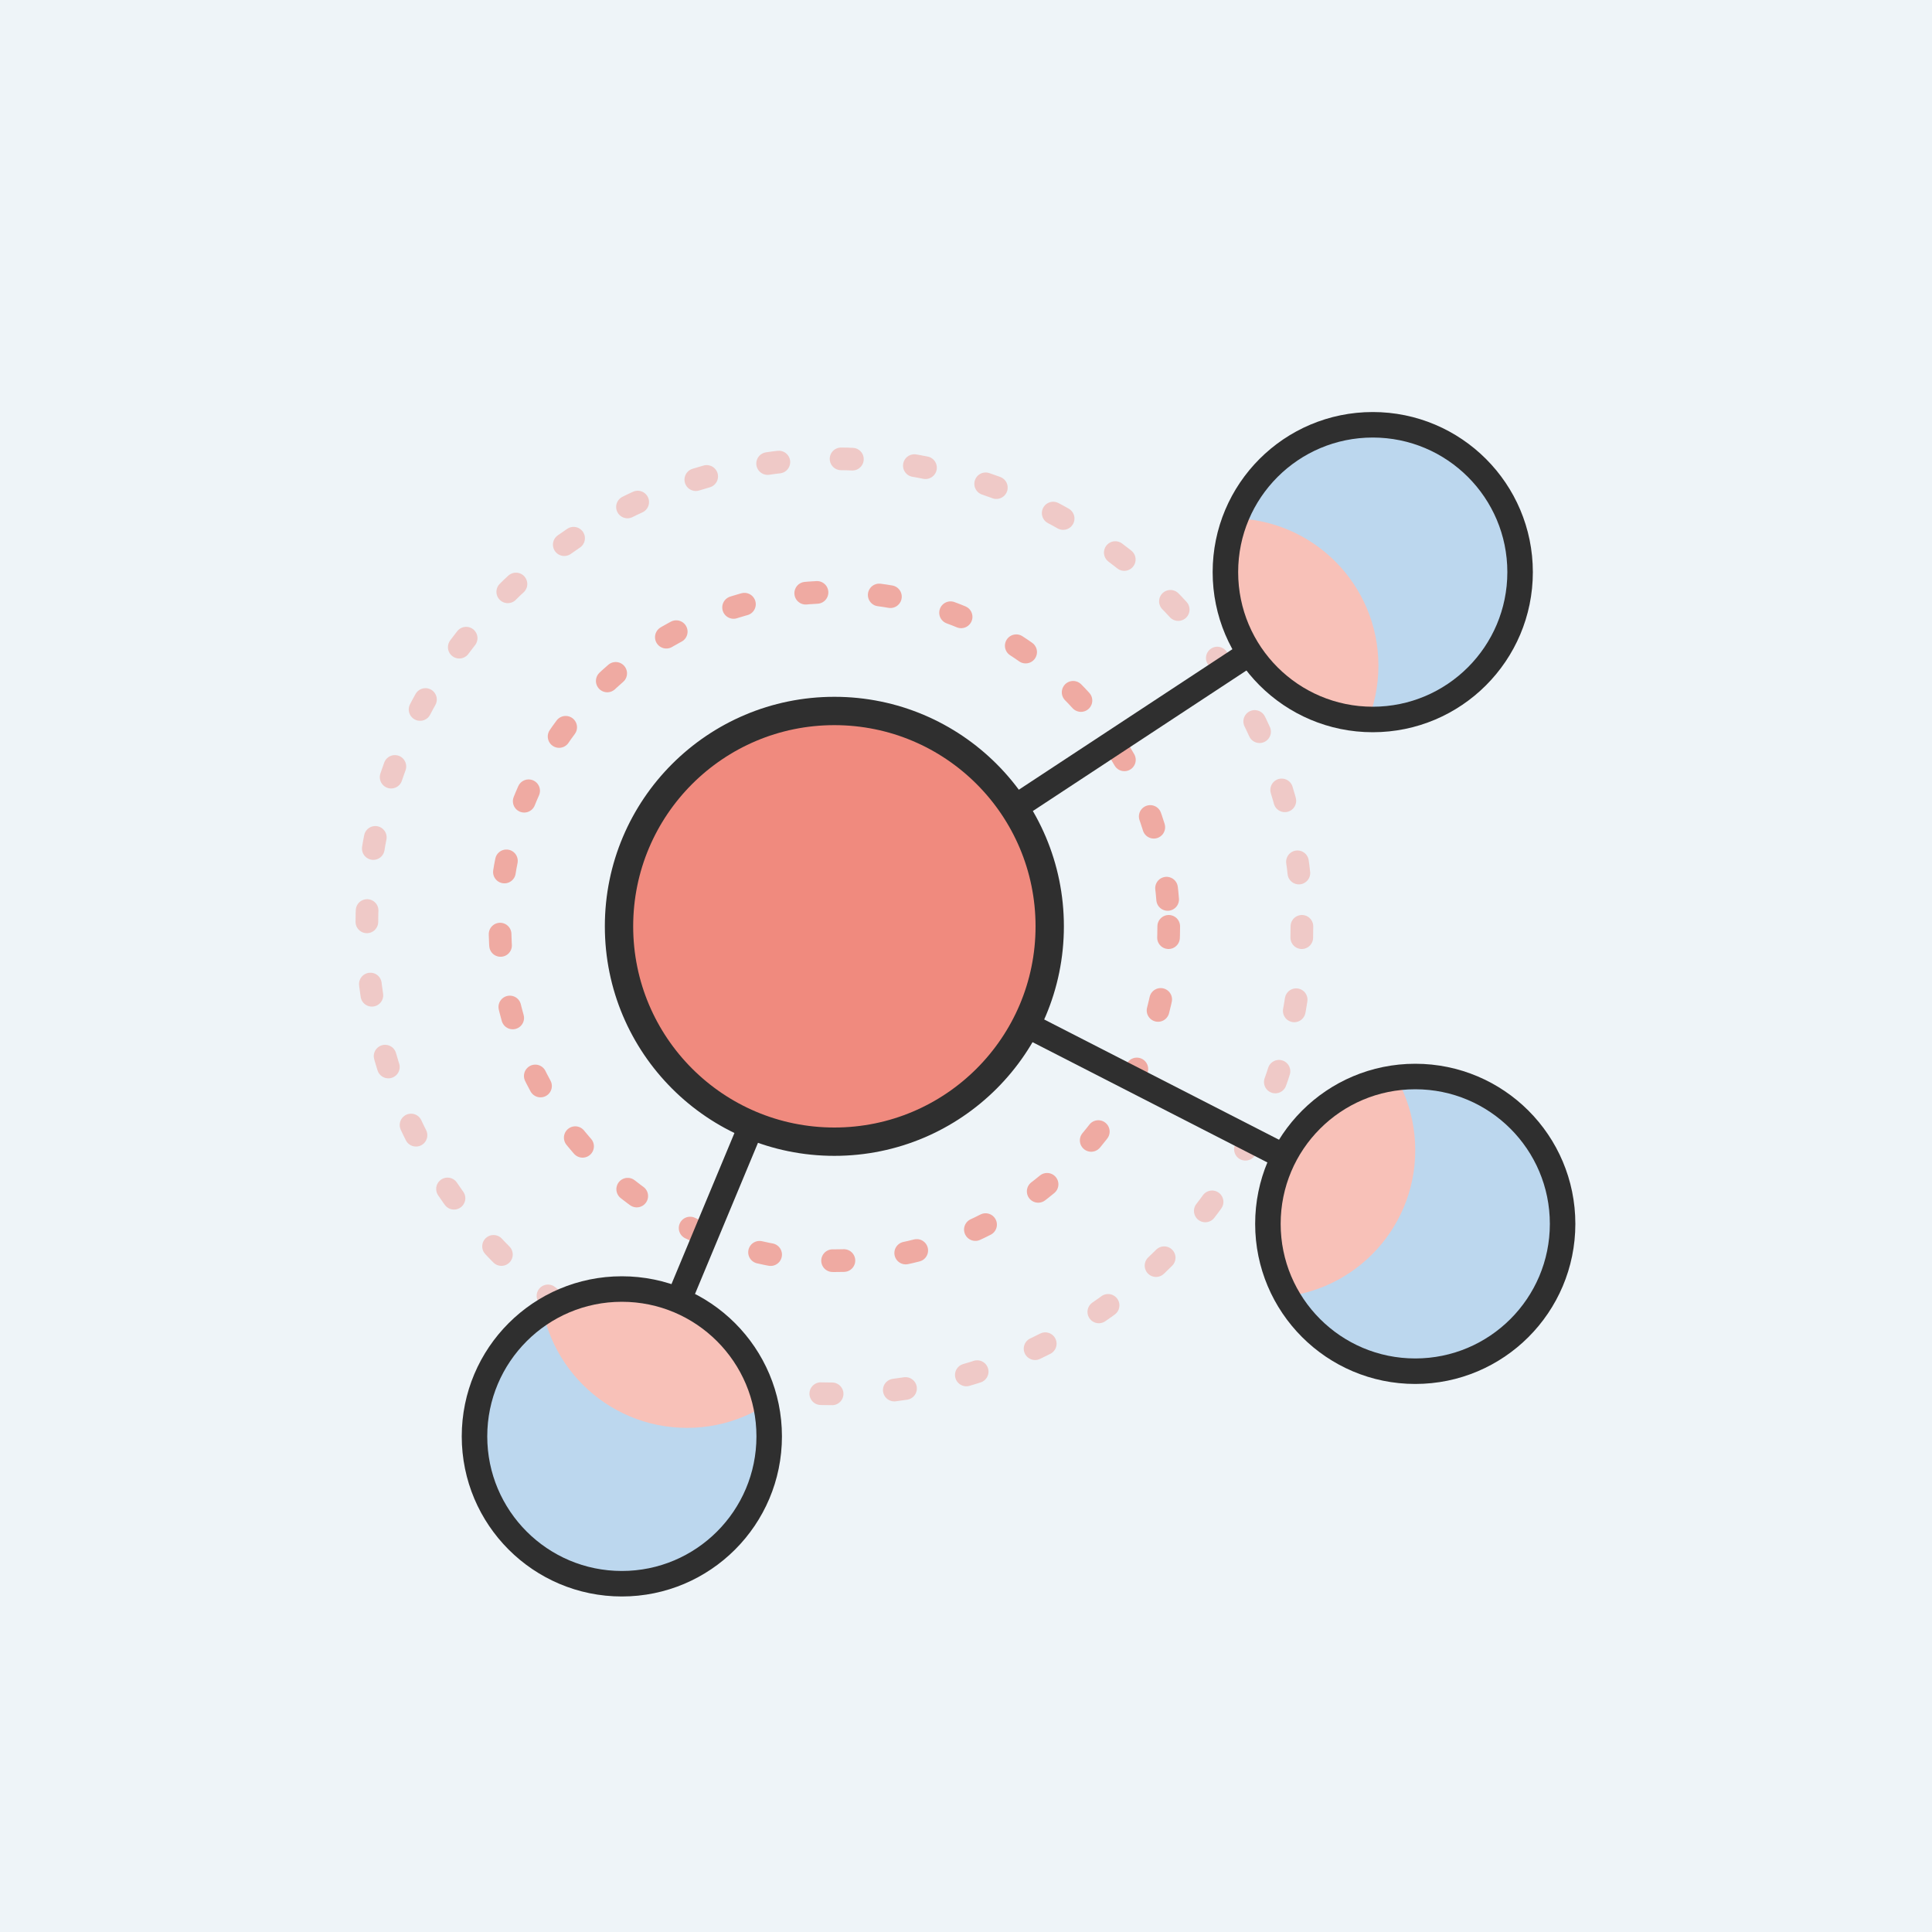
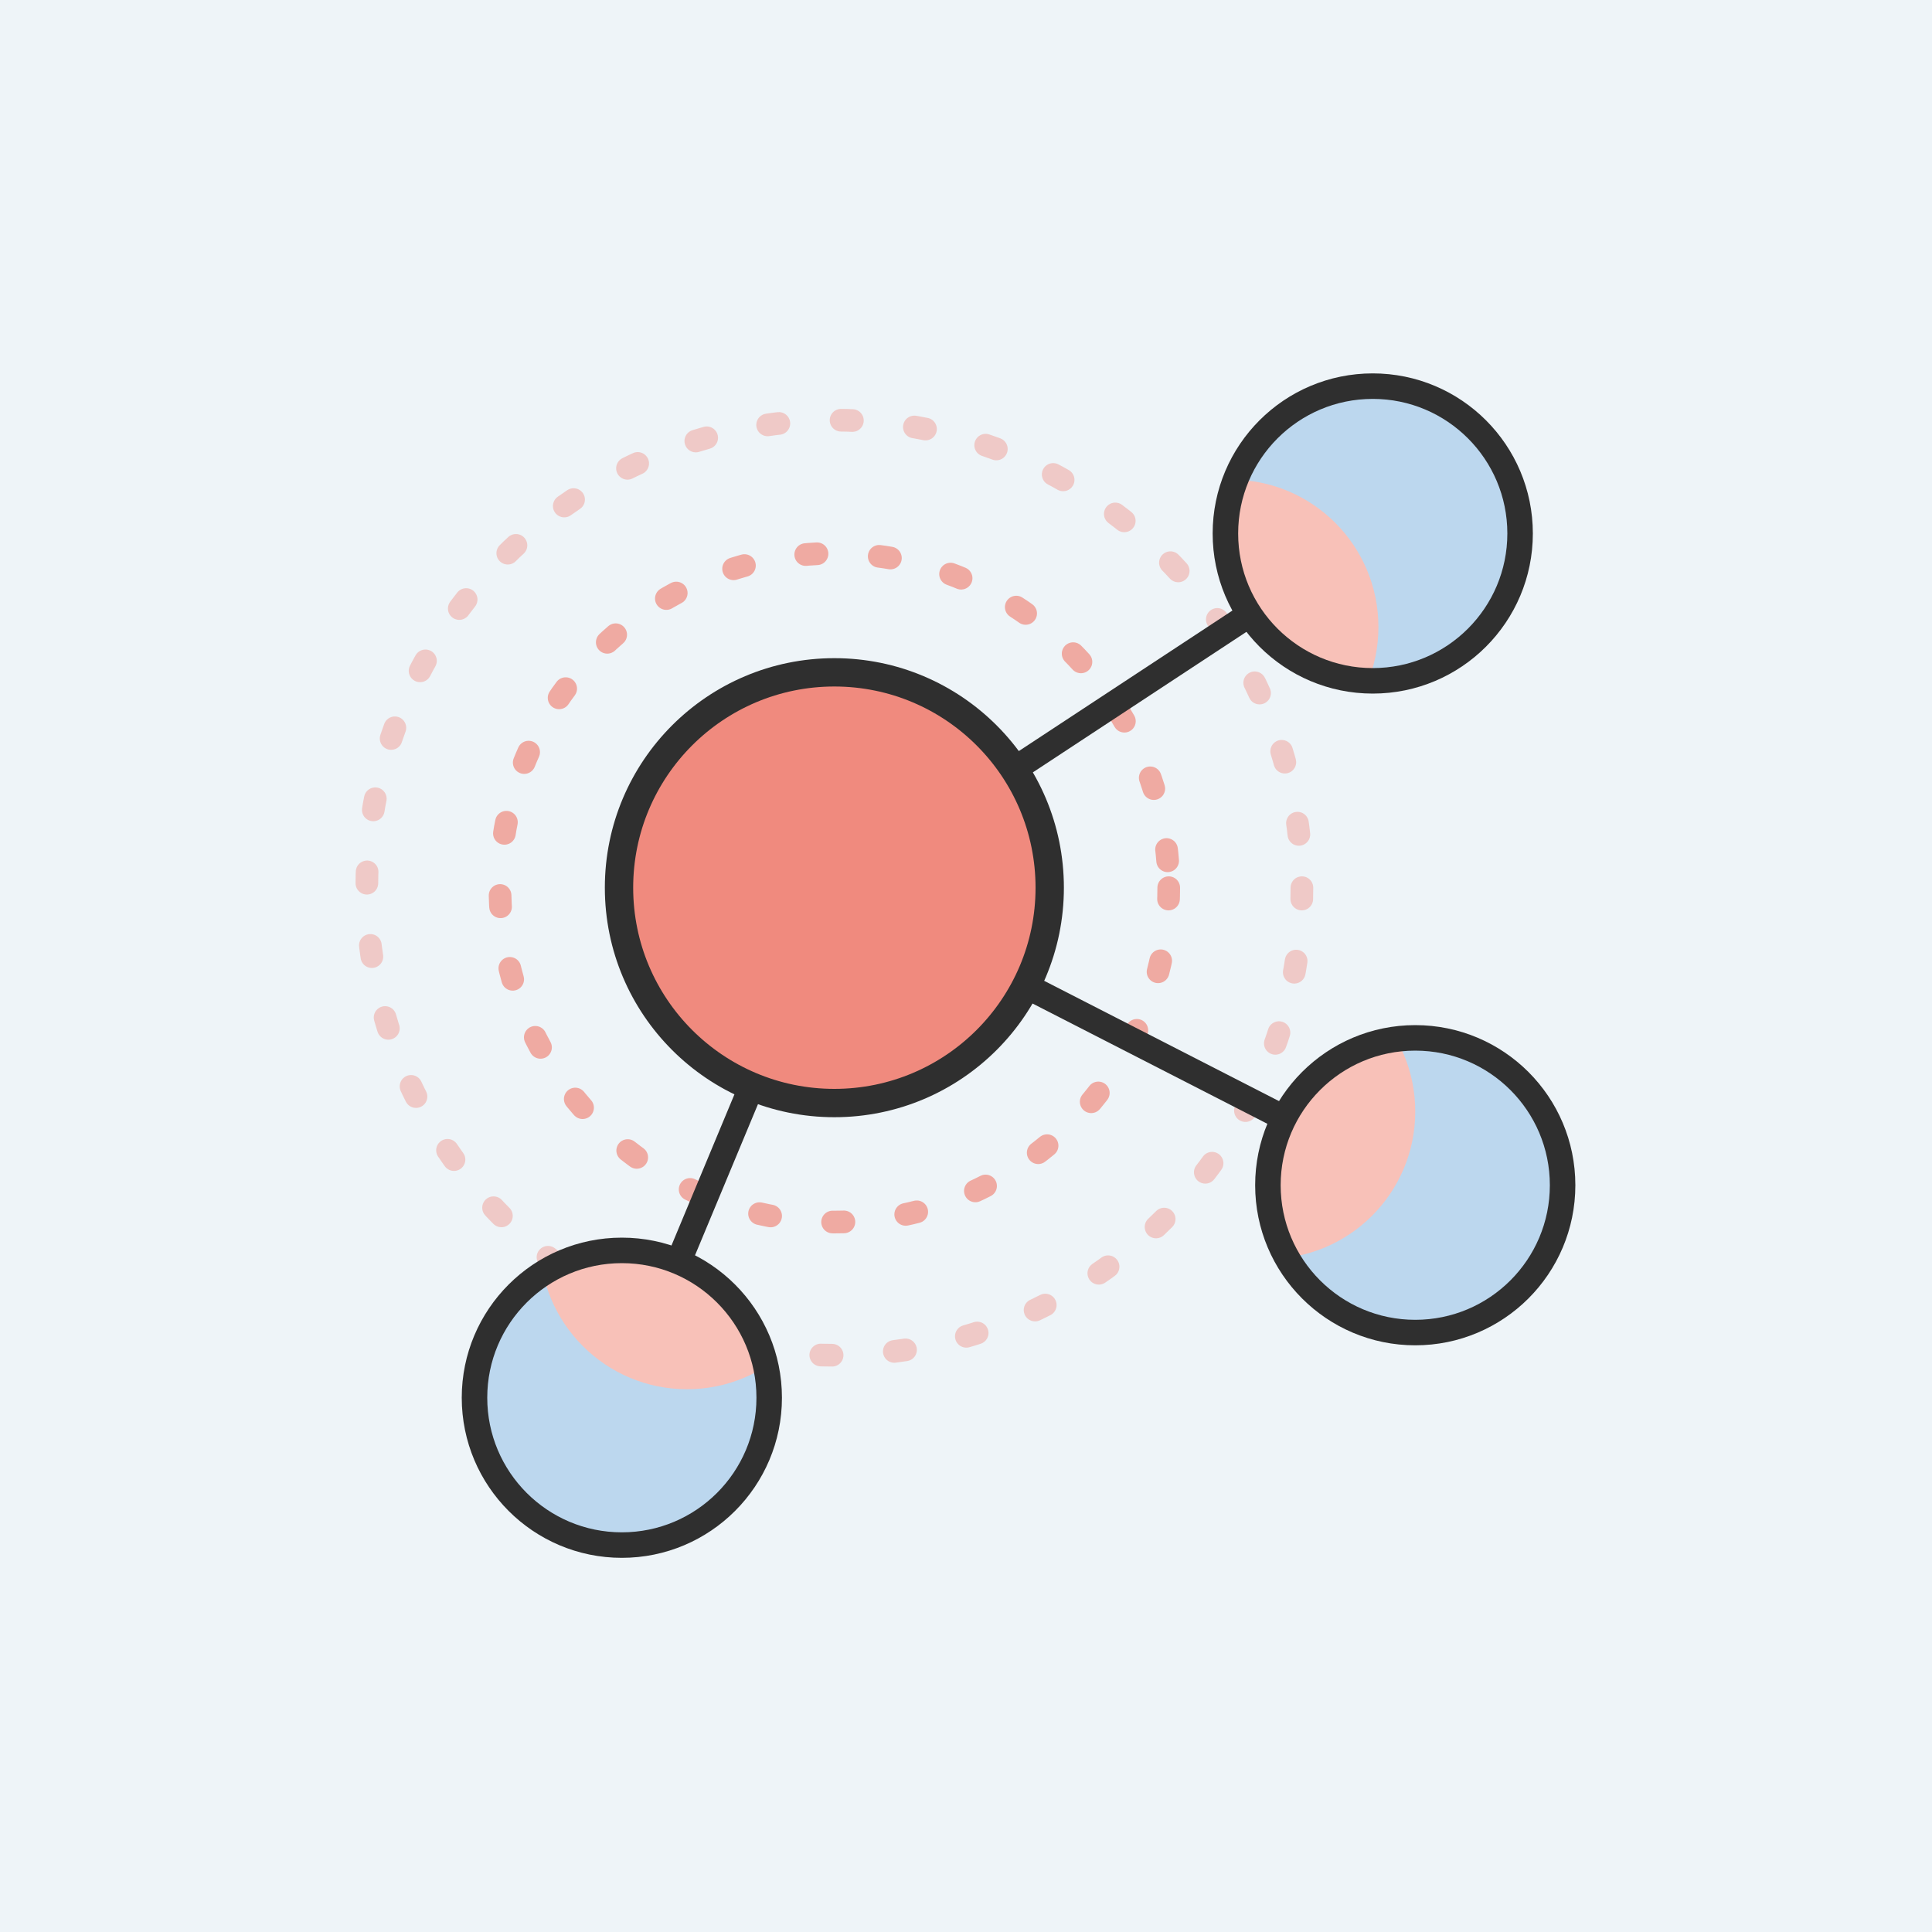
<svg xmlns="http://www.w3.org/2000/svg" viewBox="0 0 600 600" width="600" height="600" role="img" aria-label="A treated unit spilling over onto its neighbors">
  <defs>
    <clipPath id="a">
      <circle cx="440" cy="175" r="52" />
    </clipPath>
    <clipPath id="b">
      <circle cx="455" cy="405" r="52" />
    </clipPath>
    <clipPath id="c">
      <circle cx="175" cy="480" r="52" />
    </clipPath>
  </defs>
  <rect width="600" height="600" fill="#eef4f8" />
-   <g transform="translate(282 300) scale(0.88) translate(-276 -314)">
+   <g transform="translate(282 288) scale(0.88) translate(-276 -314)">
    <g fill="none" stroke="#f08a7e" stroke-width="8" stroke-linecap="round" stroke-dasharray="4 22">
      <circle cx="250" cy="300" r="118" opacity=".7" />
      <circle cx="250" cy="300" r="165" opacity=".4" />
    </g>
    <g stroke="#2f2f2f" stroke-width="9" stroke-linecap="round">
      <line x1="250" y1="300" x2="440" y2="175" />
      <line x1="250" y1="300" x2="455" y2="405" />
      <line x1="250" y1="300" x2="175" y2="480" />
    </g>
    <circle cx="440" cy="175" r="52" fill="#bcd7ee" />
    <circle cx="390" cy="208" r="52" fill="#f8c1b8" clip-path="url(#a)" />
    <circle cx="440" cy="175" r="52" fill="none" stroke="#2f2f2f" stroke-width="9" />
    <circle cx="455" cy="405" r="52" fill="#bcd7ee" />
    <circle cx="403" cy="379" r="52" fill="#f8c1b8" clip-path="url(#b)" />
    <circle cx="455" cy="405" r="52" fill="none" stroke="#2f2f2f" stroke-width="9" />
    <circle cx="175" cy="480" r="52" fill="#bcd7ee" />
    <circle cx="198" cy="425" r="52" fill="#f8c1b8" clip-path="url(#c)" />
    <circle cx="175" cy="480" r="52" fill="none" stroke="#2f2f2f" stroke-width="9" />
    <circle cx="250" cy="300" r="76" fill="#f08a7e" stroke="#2f2f2f" stroke-width="10" />
  </g>
</svg>
